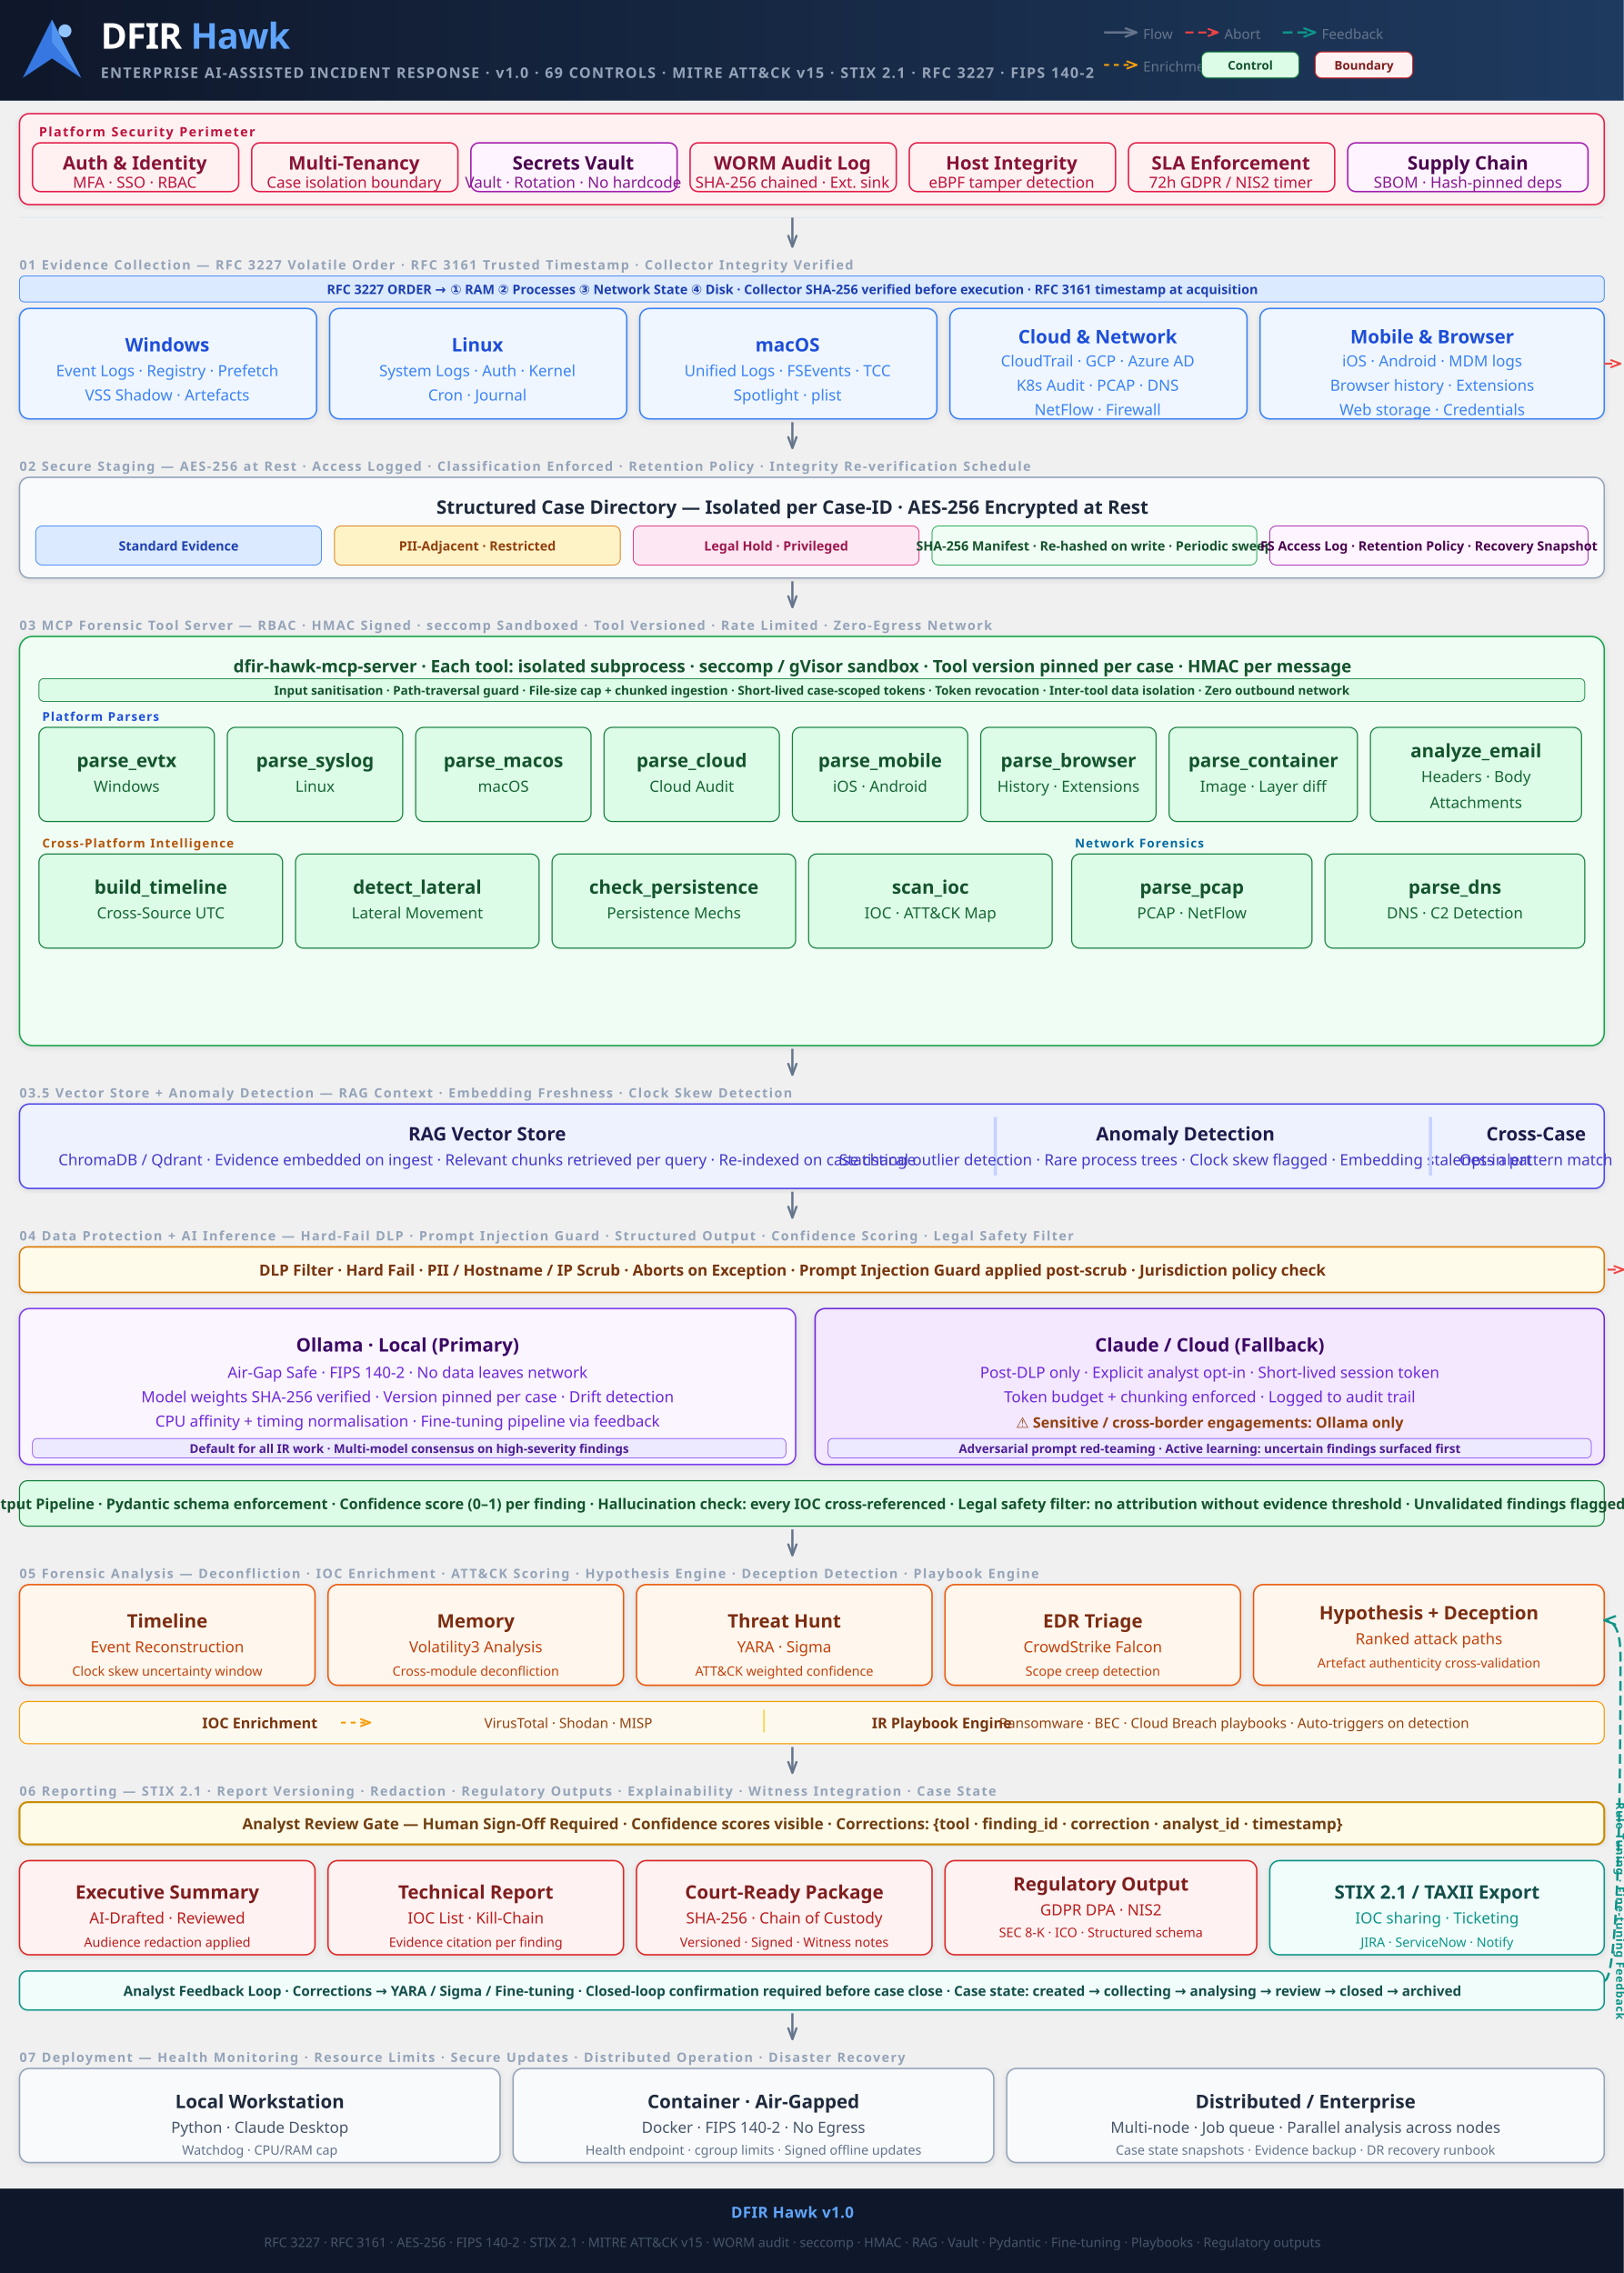
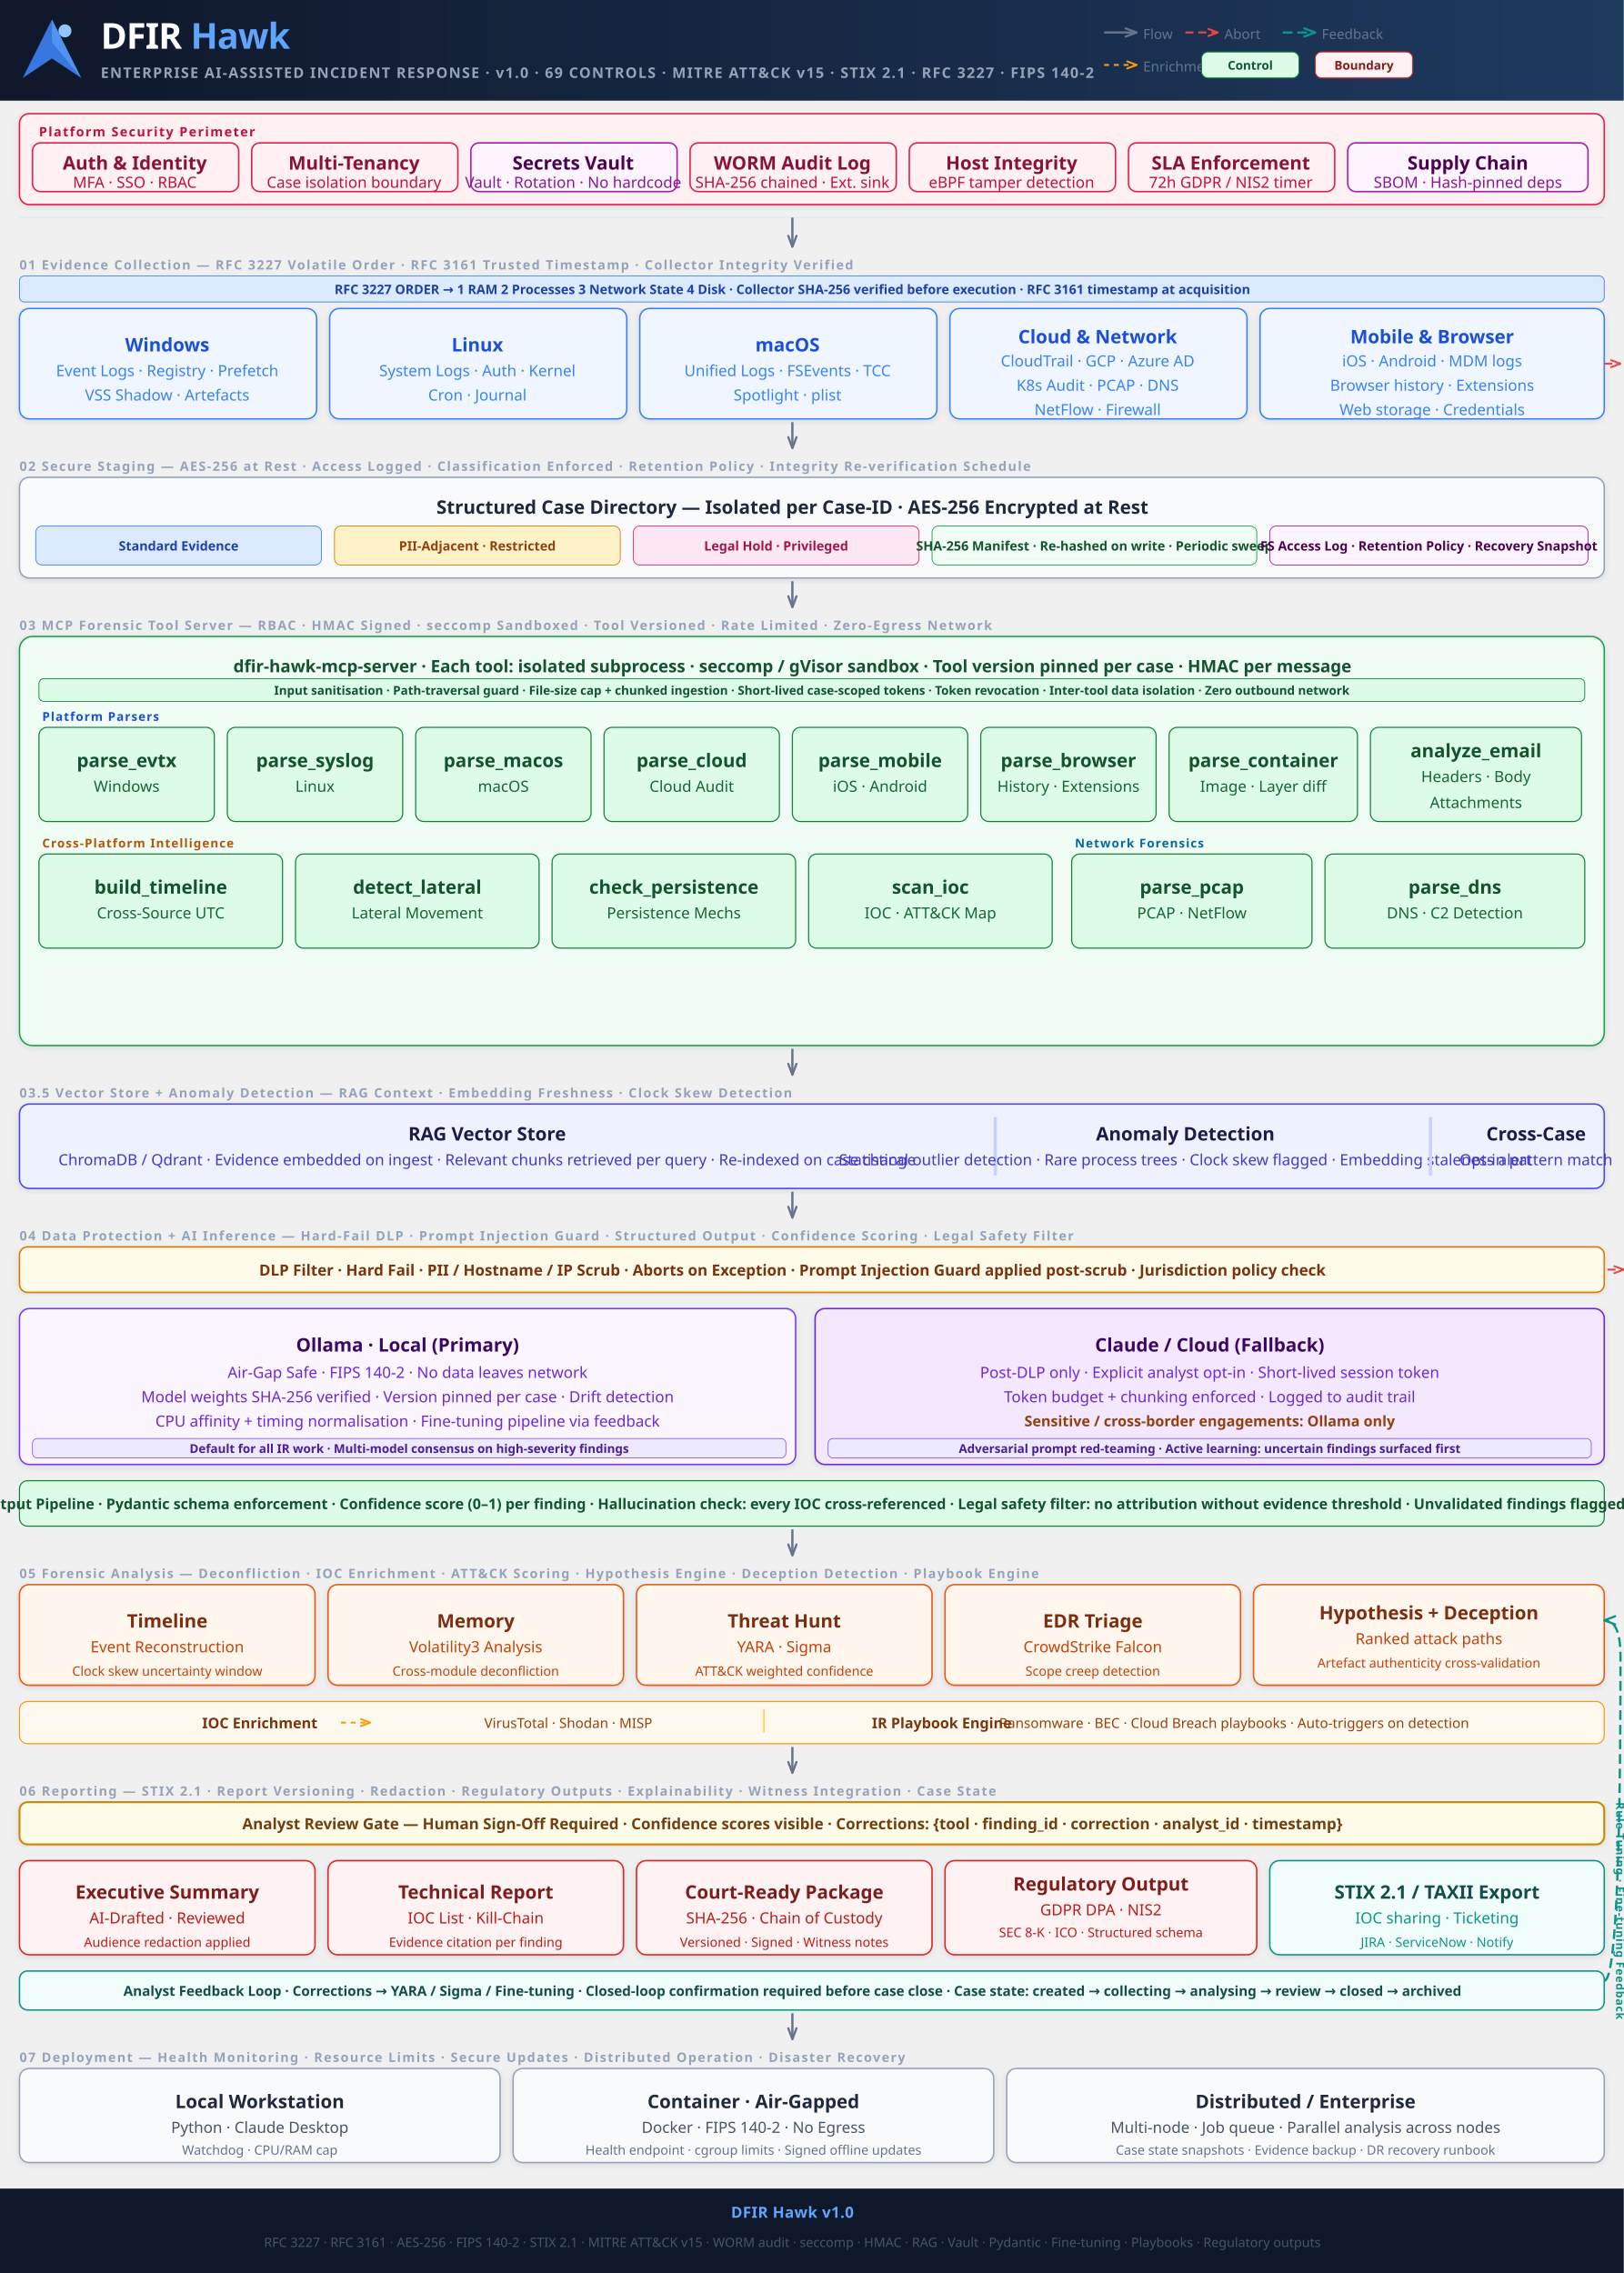
<svg xmlns="http://www.w3.org/2000/svg" width="100%" viewBox="0 0 1000 1400" role="img">
  <defs>
    <marker id="a" viewBox="0 0 10 10" refX="9" refY="5" markerWidth="6" markerHeight="6" orient="auto-start-reverse">
      <path d="M1 2L9 5L1 8" fill="none" stroke="#64748b" stroke-width="1.6" stroke-linecap="round" stroke-linejoin="round" />
    </marker>
    <marker id="ae" viewBox="0 0 10 10" refX="9" refY="5" markerWidth="6" markerHeight="6" orient="auto-start-reverse">
      <path d="M1 2L9 5L1 8" fill="none" stroke="#ef4444" stroke-width="1.6" stroke-linecap="round" stroke-linejoin="round" />
    </marker>
    <marker id="at" viewBox="0 0 10 10" refX="9" refY="5" markerWidth="6" markerHeight="6" orient="auto-start-reverse">
      <path d="M1 2L9 5L1 8" fill="none" stroke="#0d9488" stroke-width="1.6" stroke-linecap="round" stroke-linejoin="round" />
    </marker>
    <marker id="ao" viewBox="0 0 10 10" refX="9" refY="5" markerWidth="6" markerHeight="6" orient="auto-start-reverse">
      <path d="M1 2L9 5L1 8" fill="none" stroke="#f59e0b" stroke-width="1.6" stroke-linecap="round" stroke-linejoin="round" />
    </marker>
    <linearGradient id="hdr" x1="0" y1="0" x2="1" y2="0">
      <stop offset="0%" stop-color="#0f172a" />
      <stop offset="100%" stop-color="#1e3a5f" />
    </linearGradient>
    <filter id="shadow" x="-2%" y="-2%" width="104%" height="108%">
      <feDropShadow dx="0" dy="1" stdDeviation="2" flood-color="#00000018" />
    </filter>
    <style>
    svg { font-family: "Segoe UI", system-ui, sans-serif; }

    /* typography */
    .t-title  { font-size:22px; font-weight:800; fill:#ffffff; letter-spacing:-0.02em; }
    .t-sub    { font-size:9px;  font-weight:600; fill:#94a3b8; letter-spacing:0.08em; }
    .t-layer  { font-size:8px;  font-weight:700; fill:#94a3b8; letter-spacing:0.1em; text-transform:uppercase; }
    .t-boxh   { font-size:11.5px; font-weight:700; }
    .t-boxs   { font-size:9.5px; }
    .t-grp    { font-size:7.5px; font-weight:700; letter-spacing:0.08em; text-transform:uppercase; }
    .t-badge  { font-size:8px; font-weight:700; }
    .t-legd   { font-size:8.5px; fill:#64748b; }

    /* lines */
    .l-div  { stroke:#e2e8f0; stroke-width:0.7; }
    .l-flow { stroke:#64748b; stroke-width:1.4; fill:none; }
    .l-err  { stroke:#ef4444; stroke-width:1.2; fill:none; stroke-dasharray:5 3; }
    .l-feed { stroke:#0d9488; stroke-width:1.4; fill:none; stroke-dasharray:6 3; }
    .l-enrch{ stroke:#f59e0b; stroke-width:1.2; fill:none; stroke-dasharray:3 3; }

    /* layer bands */
    .band   { fill:#f8fafc; stroke:#e2e8f0; stroke-width:0.8; }

    /* box palettes */
    .b-blue  { fill:#eff6ff; stroke:#3b82f6; stroke-width:0.9; }   .h-blue  { fill:#1d4ed8; } .s-blue  { fill:#3b82f6; }
    .b-slate { fill:#f8fafc; stroke:#94a3b8; stroke-width:0.9; }   .h-slate { fill:#1e293b; } .s-slate { fill:#475569; }
    .b-green { fill:#f0fdf4; stroke:#16a34a; stroke-width:0.9; }   .h-green { fill:#14532d; } .s-green { fill:#166534; }
    .b-tool  { fill:#dcfce7; stroke:#15803d; stroke-width:0.7; }
    .b-indigo{ fill:#eef2ff; stroke:#4f46e5; stroke-width:0.9; }   .h-indigo{ fill:#1e1b4b; } .s-indigo{ fill:#4338ca; }
    .b-amber { fill:#fffbeb; stroke:#d97706; stroke-width:0.9; }   .h-amber { fill:#78350f; } .s-amber { fill:#92400e; }
    .b-violet{ fill:#faf5ff; stroke:#7c3aed; stroke-width:0.9; }   .h-violet{ fill:#3b0764; } .s-violet{ fill:#6d28d9; }
    .b-violet2{fill:#f3e8ff; stroke:#6d28d9; stroke-width:0.9; }
    .b-orange{ fill:#fff7ed; stroke:#ea580c; stroke-width:0.9; }   .h-orange{ fill:#7c2d12; } .s-orange{ fill:#c2410c; }
    .b-red   { fill:#fef2f2; stroke:#dc2626; stroke-width:0.9; }   .h-red   { fill:#7f1d1d; } .s-red   { fill:#b91c1c; }
    .b-teal  { fill:#f0fdfa; stroke:#0d9488; stroke-width:0.9; }   .h-teal  { fill:#134e4a; } .s-teal  { fill:#0d9488; }
    .b-rose  { fill:#fff1f2; stroke:#e11d48; stroke-width:0.9; }   .h-rose  { fill:#881337; } .s-rose  { fill:#be123c; }
    .b-purple{ fill:#fdf4ff; stroke:#a21caf; stroke-width:0.9; }   .h-purple{ fill:#4a044e; } .s-purple{ fill:#86198f; }
    .b-gate  { fill:#fefce8; stroke:#ca8a04; stroke-width:1.2; }   .h-gate  { fill:#713f12; font-weight:700; }
    .b-dark  { fill:#0f172a; stroke:#334155; stroke-width:0.9; }
  </style>
  </defs>
  <rect x="0" y="0" width="1000" height="62" fill="url(#hdr)" />
  <polygon points="32,12 50,48 32,36 14,48" fill="#3b82f6" opacity="0.9" />
  <polygon points="32,12 50,48 32,26" fill="#60a5fa" opacity="0.6" />
  <circle cx="40" cy="19" r="4" fill="#93c5fd" />
  <text x="62" y="30" class="t-title">DFIR <tspan fill="#60a5fa">Hawk</tspan>
  </text>
  <text x="62" y="48" class="t-sub">ENTERPRISE AI-ASSISTED INCIDENT RESPONSE  ·  v1.0  ·  69 CONTROLS  ·  MITRE ATT&amp;CK v15  ·  STIX 2.1  ·  RFC 3227  ·  FIPS 140-2</text>
  <line x1="680" y1="20" x2="700" y2="20" stroke="#64748b" stroke-width="1.4" marker-end="url(#a)" />
  <text x="704" y="24" class="t-legd" fill="#94a3b8">Flow</text>
  <line x1="730" y1="20" x2="750" y2="20" stroke="#ef4444" stroke-width="1.2" stroke-dasharray="5 3" marker-end="url(#ae)" />
  <text x="754" y="24" class="t-legd" fill="#94a3b8">Abort</text>
  <line x1="790" y1="20" x2="810" y2="20" stroke="#0d9488" stroke-width="1.4" stroke-dasharray="6 3" marker-end="url(#at)" />
  <text x="814" y="24" class="t-legd" fill="#94a3b8">Feedback</text>
  <line x1="680" y1="40" x2="700" y2="40" stroke="#f59e0b" stroke-width="1.2" stroke-dasharray="3 3" marker-end="url(#ao)" />
  <text x="704" y="44" class="t-legd" fill="#94a3b8">Enrichment</text>
  <rect x="740" y="32" width="60" height="16" rx="4" fill="#dcfce7" stroke="#15803d" stroke-width="0.6" />
  <text x="770" y="40" text-anchor="middle" dominant-baseline="central" style="font-size:7.5px;font-weight:700;fill:#14532d;">Control</text>
  <rect x="810" y="32" width="60" height="16" rx="4" fill="#fef2f2" stroke="#dc2626" stroke-width="0.6" />
  <text x="840" y="40" text-anchor="middle" dominant-baseline="central" style="font-size:7.5px;font-weight:700;fill:#7f1d1d;">Boundary</text>
  <rect x="12" y="70" width="976" height="56" rx="6" class="b-rose" filter="url(#shadow)" />
  <text x="24" y="84" class="t-layer" style="fill:#be123c;">Platform Security Perimeter</text>
  <rect x="20" y="88" width="127" height="30" rx="5" class="b-rose" />
  <text x="83" y="100" text-anchor="middle" dominant-baseline="central" class="t-boxh h-rose">Auth &amp; Identity</text>
  <text x="83" y="112" text-anchor="middle" dominant-baseline="central" class="t-boxs s-rose">MFA · SSO · RBAC</text>
  <rect x="155" y="88" width="127" height="30" rx="5" class="b-rose" />
  <text x="218" y="100" text-anchor="middle" dominant-baseline="central" class="t-boxh h-rose">Multi-Tenancy</text>
  <text x="218" y="112" text-anchor="middle" dominant-baseline="central" class="t-boxs s-rose">Case isolation boundary</text>
  <rect x="290" y="88" width="127" height="30" rx="5" class="b-purple" />
  <text x="353" y="100" text-anchor="middle" dominant-baseline="central" class="t-boxh h-purple">Secrets Vault</text>
  <text x="353" y="112" text-anchor="middle" dominant-baseline="central" class="t-boxs s-purple">Vault · Rotation · No hardcode</text>
  <rect x="425" y="88" width="127" height="30" rx="5" class="b-rose" />
  <text x="488" y="100" text-anchor="middle" dominant-baseline="central" class="t-boxh h-rose">WORM Audit Log</text>
  <text x="488" y="112" text-anchor="middle" dominant-baseline="central" class="t-boxs s-rose">SHA-256 chained · Ext. sink</text>
  <rect x="560" y="88" width="127" height="30" rx="5" class="b-rose" />
  <text x="623" y="100" text-anchor="middle" dominant-baseline="central" class="t-boxh h-rose">Host Integrity</text>
  <text x="623" y="112" text-anchor="middle" dominant-baseline="central" class="t-boxs s-rose">eBPF tamper detection</text>
  <rect x="695" y="88" width="127" height="30" rx="5" class="b-rose" />
  <text x="758" y="100" text-anchor="middle" dominant-baseline="central" class="t-boxh h-rose">SLA Enforcement</text>
  <text x="758" y="112" text-anchor="middle" dominant-baseline="central" class="t-boxs s-rose">72h GDPR / NIS2 timer</text>
  <rect x="830" y="88" width="148" height="30" rx="5" class="b-purple" />
  <text x="904" y="100" text-anchor="middle" dominant-baseline="central" class="t-boxh h-purple">Supply Chain</text>
  <text x="904" y="112" text-anchor="middle" dominant-baseline="central" class="t-boxs s-purple">SBOM · Hash-pinned deps</text>
  <line x1="12" y1="134" x2="988" y2="134" class="l-div" />
  <line x1="488" y1="134" x2="488" y2="152" class="l-flow" marker-end="url(#a)" />
  <text x="12" y="166" class="t-layer">01  Evidence Collection  —  RFC 3227 Volatile Order  ·  RFC 3161 Trusted Timestamp  ·  Collector Integrity Verified</text>
  <rect x="12" y="170" width="976" height="16" rx="3" fill="#dbeafe" stroke="#3b82f6" stroke-width="0.5" />
-   <text x="488" y="178" text-anchor="middle" dominant-baseline="central" style="font-size:8px;font-weight:700;fill:#1e40af;">RFC 3227 ORDER →  ① RAM  ②  Processes  ③  Network State  ④  Disk  ·  Collector SHA-256 verified before execution  ·  RFC 3161 timestamp at acquisition</text>
+   <text x="488" y="178" text-anchor="middle" dominant-baseline="central" style="font-size:8px;font-weight:700;fill:#1e40af;">RFC 3227 ORDER →  1 RAM  2  Processes  3  Network State  4  Disk  ·  Collector SHA-256 verified before execution  ·  RFC 3161 timestamp at acquisition</text>
  <rect x="12" y="190" width="183" height="68" rx="6" class="b-blue" filter="url(#shadow)" />
  <text x="103" y="212" text-anchor="middle" dominant-baseline="central" class="t-boxh h-blue">Windows</text>
  <text x="103" y="228" text-anchor="middle" dominant-baseline="central" class="t-boxs s-blue">Event Logs · Registry · Prefetch</text>
  <text x="103" y="243" text-anchor="middle" dominant-baseline="central" class="t-boxs s-blue">VSS Shadow · Artefacts</text>
  <rect x="203" y="190" width="183" height="68" rx="6" class="b-blue" filter="url(#shadow)" />
  <text x="294" y="212" text-anchor="middle" dominant-baseline="central" class="t-boxh h-blue">Linux</text>
  <text x="294" y="228" text-anchor="middle" dominant-baseline="central" class="t-boxs s-blue">System Logs · Auth · Kernel</text>
  <text x="294" y="243" text-anchor="middle" dominant-baseline="central" class="t-boxs s-blue">Cron · Journal</text>
  <rect x="394" y="190" width="183" height="68" rx="6" class="b-blue" filter="url(#shadow)" />
  <text x="485" y="212" text-anchor="middle" dominant-baseline="central" class="t-boxh h-blue">macOS</text>
  <text x="485" y="228" text-anchor="middle" dominant-baseline="central" class="t-boxs s-blue">Unified Logs · FSEvents · TCC</text>
  <text x="485" y="243" text-anchor="middle" dominant-baseline="central" class="t-boxs s-blue">Spotlight · plist</text>
  <rect x="585" y="190" width="183" height="68" rx="6" class="b-blue" filter="url(#shadow)" />
  <text x="676" y="207" text-anchor="middle" dominant-baseline="central" class="t-boxh h-blue">Cloud &amp; Network</text>
  <text x="676" y="222" text-anchor="middle" dominant-baseline="central" class="t-boxs s-blue">CloudTrail · GCP · Azure AD</text>
  <text x="676" y="237" text-anchor="middle" dominant-baseline="central" class="t-boxs s-blue">K8s Audit · PCAP · DNS</text>
  <text x="676" y="252" text-anchor="middle" dominant-baseline="central" class="t-boxs s-blue">NetFlow · Firewall</text>
  <rect x="776" y="190" width="212" height="68" rx="6" class="b-blue" filter="url(#shadow)" />
  <text x="882" y="207" text-anchor="middle" dominant-baseline="central" class="t-boxh h-blue">Mobile &amp; Browser</text>
  <text x="882" y="222" text-anchor="middle" dominant-baseline="central" class="t-boxs s-blue">iOS · Android · MDM logs</text>
  <text x="882" y="237" text-anchor="middle" dominant-baseline="central" class="t-boxs s-blue">Browser history · Extensions</text>
  <text x="882" y="252" text-anchor="middle" dominant-baseline="central" class="t-boxs s-blue">Web storage · Credentials</text>
  <line x1="988" y1="224" x2="998" y2="224" class="l-err" marker-end="url(#ae)" />
  <line x1="488" y1="260" x2="488" y2="276" class="l-flow" marker-end="url(#a)" />
  <text x="12" y="290" class="t-layer">02  Secure Staging  —  AES-256 at Rest  ·  Access Logged  ·  Classification Enforced  ·  Retention Policy  ·  Integrity Re-verification Schedule</text>
  <rect x="12" y="294" width="976" height="62" rx="6" class="b-slate" filter="url(#shadow)" />
  <text x="488" y="312" text-anchor="middle" dominant-baseline="central" class="t-boxh h-slate">Structured Case Directory  —  Isolated per Case-ID  ·  AES-256 Encrypted at Rest</text>
  <rect x="22" y="324" width="176" height="24" rx="4" fill="#dbeafe" stroke="#3b82f6" stroke-width="0.5" />
  <text x="110" y="336" text-anchor="middle" dominant-baseline="central" style="font-size:8px;font-weight:600;fill:#1e40af;">Standard Evidence</text>
  <rect x="206" y="324" width="176" height="24" rx="4" fill="#fef3c7" stroke="#d97706" stroke-width="0.5" />
  <text x="294" y="336" text-anchor="middle" dominant-baseline="central" style="font-size:8px;font-weight:600;fill:#92400e;">PII-Adjacent · Restricted</text>
  <rect x="390" y="324" width="176" height="24" rx="4" fill="#fce7f3" stroke="#db2777" stroke-width="0.5" />
  <text x="478" y="336" text-anchor="middle" dominant-baseline="central" style="font-size:8px;font-weight:600;fill:#9d174d;">Legal Hold · Privileged</text>
  <rect x="574" y="324" width="200" height="24" rx="4" fill="#f0fdf4" stroke="#16a34a" stroke-width="0.5" />
  <text x="674" y="336" text-anchor="middle" dominant-baseline="central" style="font-size:8px;font-weight:600;fill:#14532d;">SHA-256 Manifest · Re-hashed on write · Periodic sweep</text>
  <rect x="782" y="324" width="196" height="24" rx="4" fill="#fdf4ff" stroke="#a21caf" stroke-width="0.5" />
  <text x="880" y="336" text-anchor="middle" dominant-baseline="central" style="font-size:8px;font-weight:600;fill:#4a044e;">FS Access Log · Retention Policy · Recovery Snapshot</text>
  <line x1="488" y1="358" x2="488" y2="374" class="l-flow" marker-end="url(#a)" />
  <text x="12" y="388" class="t-layer">03  MCP Forensic Tool Server  —  RBAC · HMAC Signed · seccomp Sandboxed · Tool Versioned · Rate Limited · Zero-Egress Network</text>
  <rect x="12" y="392" width="976" height="252" rx="8" class="b-green" filter="url(#shadow)" />
  <text x="488" y="410" text-anchor="middle" dominant-baseline="central" style="font-size:10.5px;font-weight:800;fill:#14532d;">dfir-hawk-mcp-server  ·  Each tool: isolated subprocess  ·  seccomp / gVisor sandbox  ·  Tool version pinned per case  ·  HMAC per message</text>
  <rect x="24" y="418" width="952" height="14" rx="3" fill="#dcfce7" stroke="#15803d" stroke-width="0.5" />
  <text x="500" y="425" text-anchor="middle" dominant-baseline="central" style="font-size:7.5px;font-weight:700;fill:#14532d;">Input sanitisation · Path-traversal guard · File-size cap + chunked ingestion · Short-lived case-scoped tokens · Token revocation · Inter-tool data isolation · Zero outbound network</text>
  <text x="26" y="444" class="t-grp h-blue">Platform Parsers</text>
  <rect x="24" y="448" width="108" height="58" rx="5" class="b-tool" />
  <text x="78" y="468" text-anchor="middle" dominant-baseline="central" class="t-boxh h-green">parse_evtx</text>
  <text x="78" y="484" text-anchor="middle" dominant-baseline="central" class="t-boxs s-green">Windows</text>
  <rect x="140" y="448" width="108" height="58" rx="5" class="b-tool" />
  <text x="194" y="468" text-anchor="middle" dominant-baseline="central" class="t-boxh h-green">parse_syslog</text>
  <text x="194" y="484" text-anchor="middle" dominant-baseline="central" class="t-boxs s-green">Linux</text>
  <rect x="256" y="448" width="108" height="58" rx="5" class="b-tool" />
  <text x="310" y="468" text-anchor="middle" dominant-baseline="central" class="t-boxh h-green">parse_macos</text>
  <text x="310" y="484" text-anchor="middle" dominant-baseline="central" class="t-boxs s-green">macOS</text>
  <rect x="372" y="448" width="108" height="58" rx="5" class="b-tool" />
  <text x="426" y="468" text-anchor="middle" dominant-baseline="central" class="t-boxh h-green">parse_cloud</text>
  <text x="426" y="484" text-anchor="middle" dominant-baseline="central" class="t-boxs s-green">Cloud Audit</text>
  <rect x="488" y="448" width="108" height="58" rx="5" class="b-tool" />
  <text x="542" y="468" text-anchor="middle" dominant-baseline="central" class="t-boxh h-green">parse_mobile</text>
  <text x="542" y="484" text-anchor="middle" dominant-baseline="central" class="t-boxs s-green">iOS · Android</text>
  <rect x="604" y="448" width="108" height="58" rx="5" class="b-tool" />
  <text x="658" y="468" text-anchor="middle" dominant-baseline="central" class="t-boxh h-green">parse_browser</text>
  <text x="658" y="484" text-anchor="middle" dominant-baseline="central" class="t-boxs s-green">History · Extensions</text>
  <rect x="720" y="448" width="116" height="58" rx="5" class="b-tool" />
  <text x="778" y="468" text-anchor="middle" dominant-baseline="central" class="t-boxh h-green">parse_container</text>
  <text x="778" y="484" text-anchor="middle" dominant-baseline="central" class="t-boxs s-green">Image · Layer diff</text>
  <rect x="844" y="448" width="130" height="58" rx="5" class="b-tool" />
  <text x="909" y="462" text-anchor="middle" dominant-baseline="central" class="t-boxh h-green">analyze_email</text>
  <text x="909" y="478" text-anchor="middle" dominant-baseline="central" class="t-boxs s-green">Headers · Body</text>
  <text x="909" y="494" text-anchor="middle" dominant-baseline="central" class="t-boxs s-green">Attachments</text>
  <text x="26" y="522" class="t-grp" style="fill:#b45309;">Cross-Platform Intelligence</text>
  <rect x="24" y="526" width="150" height="58" rx="5" class="b-tool" />
  <text x="99" y="546" text-anchor="middle" dominant-baseline="central" class="t-boxh h-green">build_timeline</text>
  <text x="99" y="562" text-anchor="middle" dominant-baseline="central" class="t-boxs s-green">Cross-Source UTC</text>
  <rect x="182" y="526" width="150" height="58" rx="5" class="b-tool" />
  <text x="257" y="546" text-anchor="middle" dominant-baseline="central" class="t-boxh h-green">detect_lateral</text>
  <text x="257" y="562" text-anchor="middle" dominant-baseline="central" class="t-boxs s-green">Lateral Movement</text>
  <rect x="340" y="526" width="150" height="58" rx="5" class="b-tool" />
  <text x="415" y="546" text-anchor="middle" dominant-baseline="central" class="t-boxh h-green">check_persistence</text>
  <text x="415" y="562" text-anchor="middle" dominant-baseline="central" class="t-boxs s-green">Persistence Mechs</text>
  <rect x="498" y="526" width="150" height="58" rx="5" class="b-tool" />
  <text x="573" y="546" text-anchor="middle" dominant-baseline="central" class="t-boxh h-green">scan_ioc</text>
  <text x="573" y="562" text-anchor="middle" dominant-baseline="central" class="t-boxs s-green">IOC · ATT&amp;CK Map</text>
  <text x="662" y="522" class="t-grp" style="fill:#0369a1;">Network Forensics</text>
  <rect x="660" y="526" width="148" height="58" rx="5" class="b-tool" />
  <text x="734" y="546" text-anchor="middle" dominant-baseline="central" class="t-boxh h-green">parse_pcap</text>
  <text x="734" y="562" text-anchor="middle" dominant-baseline="central" class="t-boxs s-green">PCAP · NetFlow</text>
  <rect x="816" y="526" width="160" height="58" rx="5" class="b-tool" />
  <text x="896" y="546" text-anchor="middle" dominant-baseline="central" class="t-boxh h-green">parse_dns</text>
  <text x="896" y="562" text-anchor="middle" dominant-baseline="central" class="t-boxs s-green">DNS · C2 Detection</text>
  <line x1="488" y1="646" x2="488" y2="662" class="l-flow" marker-end="url(#a)" />
  <text x="12" y="676" class="t-layer">03.5  Vector Store + Anomaly Detection  —  RAG Context  ·  Embedding Freshness  ·  Clock Skew Detection</text>
  <rect x="12" y="680" width="976" height="52" rx="6" class="b-indigo" filter="url(#shadow)" />
  <text x="300" y="698" text-anchor="middle" dominant-baseline="central" class="t-boxh h-indigo">RAG Vector Store</text>
  <text x="300" y="714" text-anchor="middle" dominant-baseline="central" class="t-boxs s-indigo">ChromaDB / Qdrant  ·  Evidence embedded on ingest  ·  Relevant chunks retrieved per query  ·  Re-indexed on case change</text>
  <rect x="612" y="688" width="2" height="36" fill="#c7d2fe" />
  <text x="730" y="698" text-anchor="middle" dominant-baseline="central" class="t-boxh h-indigo">Anomaly Detection</text>
  <text x="730" y="714" text-anchor="middle" dominant-baseline="central" class="t-boxs s-indigo">Statistical outlier detection  ·  Rare process trees  ·  Clock skew flagged  ·  Embedding staleness alert</text>
  <rect x="880" y="688" width="2" height="36" fill="#c7d2fe" />
  <text x="946" y="698" text-anchor="middle" dominant-baseline="central" class="t-boxh h-indigo">Cross-Case</text>
  <text x="946" y="714" text-anchor="middle" dominant-baseline="central" class="t-boxs s-indigo">Opt-in pattern match</text>
  <line x1="488" y1="734" x2="488" y2="750" class="l-flow" marker-end="url(#a)" />
  <text x="12" y="764" class="t-layer">04  Data Protection + AI Inference  —  Hard-Fail DLP  ·  Prompt Injection Guard  ·  Structured Output  ·  Confidence Scoring  ·  Legal Safety Filter</text>
  <rect x="12" y="768" width="976" height="28" rx="5" class="b-amber" filter="url(#shadow)" />
  <text x="488" y="782" text-anchor="middle" dominant-baseline="central" style="font-size:9.5px;font-weight:700;fill:#78350f;">DLP Filter  ·  Hard Fail  ·  PII / Hostname / IP Scrub  ·  Aborts on Exception  ·  Prompt Injection Guard applied post-scrub  ·  Jurisdiction policy check</text>
  <line x1="990" y1="782" x2="1000" y2="782" class="l-err" marker-end="url(#ae)" />
  <rect x="12" y="806" width="478" height="96" rx="6" class="b-violet" filter="url(#shadow)" />
  <text x="251" y="828" text-anchor="middle" dominant-baseline="central" class="t-boxh h-violet">Ollama  ·  Local  (Primary)</text>
  <text x="251" y="845" text-anchor="middle" dominant-baseline="central" class="t-boxs s-violet">Air-Gap Safe  ·  FIPS 140-2  ·  No data leaves network</text>
  <text x="251" y="860" text-anchor="middle" dominant-baseline="central" class="t-boxs s-violet">Model weights SHA-256 verified  ·  Version pinned per case  ·  Drift detection</text>
  <text x="251" y="875" text-anchor="middle" dominant-baseline="central" class="t-boxs s-violet">CPU affinity + timing normalisation  ·  Fine-tuning pipeline via feedback</text>
  <rect x="20" y="886" width="464" height="12" rx="3" fill="#ede9fe" stroke="#7c3aed" stroke-width="0.4" />
  <text x="252" y="892" text-anchor="middle" dominant-baseline="central" style="font-size:7.5px;font-weight:700;fill:#4c1d95;">Default for all IR work  ·  Multi-model consensus on high-severity findings</text>
  <rect x="502" y="806" width="486" height="96" rx="6" class="b-violet2" filter="url(#shadow)" />
  <text x="745" y="828" text-anchor="middle" dominant-baseline="central" class="t-boxh h-violet">Claude / Cloud  (Fallback)</text>
  <text x="745" y="845" text-anchor="middle" dominant-baseline="central" class="t-boxs s-violet">Post-DLP only  ·  Explicit analyst opt-in  ·  Short-lived session token</text>
  <text x="745" y="860" text-anchor="middle" dominant-baseline="central" class="t-boxs s-violet">Token budget + chunking enforced  ·  Logged to audit trail</text>
-   <text x="745" y="875" text-anchor="middle" dominant-baseline="central" style="font-size:9px;font-weight:600;fill:#92400e;">⚠  Sensitive / cross-border engagements: Ollama only</text>
+   <text x="745" y="875" text-anchor="middle" dominant-baseline="central" style="font-size:9px;font-weight:600;fill:#92400e;">Sensitive / cross-border engagements: Ollama only</text>
  <rect x="510" y="886" width="470" height="12" rx="3" fill="#ede9fe" stroke="#7c3aed" stroke-width="0.4" />
  <text x="745" y="892" text-anchor="middle" dominant-baseline="central" style="font-size:7.5px;font-weight:700;fill:#4c1d95;">Adversarial prompt red-teaming  ·  Active learning: uncertain findings surfaced first</text>
  <rect x="12" y="912" width="976" height="28" rx="5" fill="#dcfce7" stroke="#15803d" stroke-width="0.7" />
  <text x="488" y="926" text-anchor="middle" dominant-baseline="central" style="font-size:9px;font-weight:700;fill:#14532d;">AI Output Pipeline  ·  Pydantic schema enforcement  ·  Confidence score (0–1) per finding  ·  Hallucination check: every IOC cross-referenced  ·  Legal safety filter: no attribution without evidence threshold  ·  Unvalidated findings flagged</text>
  <line x1="488" y1="942" x2="488" y2="958" class="l-flow" marker-end="url(#a)" />
  <text x="12" y="972" class="t-layer">05  Forensic Analysis  —  Deconfliction  ·  IOC Enrichment  ·  ATT&amp;CK Scoring  ·  Hypothesis Engine  ·  Deception Detection  ·  Playbook Engine</text>
  <rect x="12" y="976" width="182" height="62" rx="6" class="b-orange" filter="url(#shadow)" />
  <text x="103" y="998" text-anchor="middle" dominant-baseline="central" class="t-boxh h-orange">Timeline</text>
  <text x="103" y="1014" text-anchor="middle" dominant-baseline="central" class="t-boxs s-orange">Event Reconstruction</text>
  <text x="103" y="1029" text-anchor="middle" dominant-baseline="central" style="font-size:8px;fill:#c2410c;">Clock skew uncertainty window</text>
  <rect x="202" y="976" width="182" height="62" rx="6" class="b-orange" filter="url(#shadow)" />
  <text x="293" y="998" text-anchor="middle" dominant-baseline="central" class="t-boxh h-orange">Memory</text>
  <text x="293" y="1014" text-anchor="middle" dominant-baseline="central" class="t-boxs s-orange">Volatility3 Analysis</text>
  <text x="293" y="1029" text-anchor="middle" dominant-baseline="central" style="font-size:8px;fill:#c2410c;">Cross-module deconfliction</text>
  <rect x="392" y="976" width="182" height="62" rx="6" class="b-orange" filter="url(#shadow)" />
  <text x="483" y="998" text-anchor="middle" dominant-baseline="central" class="t-boxh h-orange">Threat Hunt</text>
  <text x="483" y="1014" text-anchor="middle" dominant-baseline="central" class="t-boxs s-orange">YARA · Sigma</text>
  <text x="483" y="1029" text-anchor="middle" dominant-baseline="central" style="font-size:8px;fill:#c2410c;">ATT&amp;CK weighted confidence</text>
  <rect x="582" y="976" width="182" height="62" rx="6" class="b-orange" filter="url(#shadow)" />
  <text x="673" y="998" text-anchor="middle" dominant-baseline="central" class="t-boxh h-orange">EDR Triage</text>
  <text x="673" y="1014" text-anchor="middle" dominant-baseline="central" class="t-boxs s-orange">CrowdStrike Falcon</text>
  <text x="673" y="1029" text-anchor="middle" dominant-baseline="central" style="font-size:8px;fill:#c2410c;">Scope creep detection</text>
  <rect x="772" y="976" width="216" height="62" rx="6" class="b-orange" filter="url(#shadow)" />
  <text x="880" y="993" text-anchor="middle" dominant-baseline="central" class="t-boxh h-orange">Hypothesis + Deception</text>
  <text x="880" y="1009" text-anchor="middle" dominant-baseline="central" class="t-boxs s-orange">Ranked attack paths</text>
  <text x="880" y="1024" text-anchor="middle" dominant-baseline="central" style="font-size:8px;fill:#c2410c;">Artefact authenticity cross-validation</text>
  <rect x="12" y="1048" width="976" height="26" rx="5" fill="#fef9ee" stroke="#f59e0b" stroke-width="0.7" />
  <text x="160" y="1061" text-anchor="middle" dominant-baseline="central" style="font-size:9px;font-weight:700;fill:#78350f;">IOC Enrichment</text>
  <line x1="210" y1="1061" x2="228" y2="1061" stroke="#f59e0b" stroke-width="1.2" stroke-dasharray="3 3" marker-end="url(#ao)" />
  <text x="350" y="1061" text-anchor="middle" dominant-baseline="central" style="font-size:8.5px;fill:#92400e;">VirusTotal  ·  Shodan  ·  MISP</text>
  <rect x="470" y="1053" width="1" height="14" fill="#fcd34d" />
  <text x="580" y="1061" text-anchor="middle" dominant-baseline="central" style="font-size:9px;font-weight:700;fill:#78350f;">IR Playbook Engine</text>
  <text x="760" y="1061" text-anchor="middle" dominant-baseline="central" style="font-size:8.5px;fill:#92400e;">Ransomware · BEC · Cloud Breach playbooks  ·  Auto-triggers on detection</text>
  <path d="M988 1220 Q998 1220 998 1020 Q998 998 988 998" class="l-feed" marker-end="url(#at)" />
  <text x="998" y="1110" style="font-size:7px;fill:#0d9488;font-weight:700;writing-mode:tb;letter-spacing:0.05em;">Rule Tuning · Fine-tuning Feedback</text>
  <line x1="488" y1="1076" x2="488" y2="1092" class="l-flow" marker-end="url(#a)" />
  <text x="12" y="1106" class="t-layer">06  Reporting  —  STIX 2.1  ·  Report Versioning  ·  Redaction  ·  Regulatory Outputs  ·  Explainability  ·  Witness Integration  ·  Case State</text>
  <rect x="12" y="1110" width="976" height="26" rx="5" class="b-gate" filter="url(#shadow)" />
  <text x="488" y="1123" text-anchor="middle" dominant-baseline="central" class="h-gate" style="font-size:9.5px;">Analyst Review Gate  —  Human Sign-Off Required  ·  Confidence scores visible  ·  Corrections: {tool · finding_id · correction · analyst_id · timestamp}</text>
  <rect x="12" y="1146" width="182" height="58" rx="6" class="b-red" filter="url(#shadow)" />
  <text x="103" y="1165" text-anchor="middle" dominant-baseline="central" class="t-boxh h-red">Executive Summary</text>
  <text x="103" y="1181" text-anchor="middle" dominant-baseline="central" class="t-boxs s-red">AI-Drafted · Reviewed</text>
  <text x="103" y="1196" text-anchor="middle" dominant-baseline="central" style="font-size:8px;fill:#b91c1c;">Audience redaction applied</text>
  <rect x="202" y="1146" width="182" height="58" rx="6" class="b-red" filter="url(#shadow)" />
  <text x="293" y="1165" text-anchor="middle" dominant-baseline="central" class="t-boxh h-red">Technical Report</text>
  <text x="293" y="1181" text-anchor="middle" dominant-baseline="central" class="t-boxs s-red">IOC List · Kill-Chain</text>
  <text x="293" y="1196" text-anchor="middle" dominant-baseline="central" style="font-size:8px;fill:#b91c1c;">Evidence citation per finding</text>
  <rect x="392" y="1146" width="182" height="58" rx="6" class="b-red" filter="url(#shadow)" />
  <text x="483" y="1165" text-anchor="middle" dominant-baseline="central" class="t-boxh h-red">Court-Ready Package</text>
  <text x="483" y="1181" text-anchor="middle" dominant-baseline="central" class="t-boxs s-red">SHA-256 · Chain of Custody</text>
  <text x="483" y="1196" text-anchor="middle" dominant-baseline="central" style="font-size:8px;fill:#b91c1c;">Versioned · Signed · Witness notes</text>
  <rect x="582" y="1146" width="192" height="58" rx="6" class="b-red" filter="url(#shadow)" />
  <text x="678" y="1160" text-anchor="middle" dominant-baseline="central" class="t-boxh h-red">Regulatory Output</text>
  <text x="678" y="1176" text-anchor="middle" dominant-baseline="central" class="t-boxs s-red">GDPR DPA · NIS2</text>
  <text x="678" y="1190" text-anchor="middle" dominant-baseline="central" style="font-size:8px;fill:#b91c1c;">SEC 8-K · ICO · Structured schema</text>
  <rect x="782" y="1146" width="206" height="58" rx="6" class="b-teal" filter="url(#shadow)" />
  <text x="885" y="1165" text-anchor="middle" dominant-baseline="central" class="t-boxh h-teal">STIX 2.1 / TAXII Export</text>
  <text x="885" y="1181" text-anchor="middle" dominant-baseline="central" class="t-boxs s-teal">IOC sharing · Ticketing</text>
  <text x="885" y="1196" text-anchor="middle" dominant-baseline="central" style="font-size:8px;fill:#0d9488;">JIRA · ServiceNow · Notify</text>
  <rect x="12" y="1214" width="976" height="24" rx="5" class="b-teal" />
  <text x="488" y="1226" text-anchor="middle" dominant-baseline="central" style="font-size:8.5px;font-weight:700;fill:#134e4a;">Analyst Feedback Loop  ·  Corrections → YARA / Sigma / Fine-tuning  ·  Closed-loop confirmation required before case close  ·  Case state: created → collecting → analysing → review → closed → archived</text>
  <line x1="488" y1="1240" x2="488" y2="1256" class="l-flow" marker-end="url(#a)" />
  <text x="12" y="1270" class="t-layer">07  Deployment  —  Health Monitoring  ·  Resource Limits  ·  Secure Updates  ·  Distributed Operation  ·  Disaster Recovery</text>
  <rect x="12" y="1274" width="296" height="58" rx="6" class="b-slate" filter="url(#shadow)" />
  <text x="160" y="1294" text-anchor="middle" dominant-baseline="central" class="t-boxh h-slate">Local Workstation</text>
  <text x="160" y="1310" text-anchor="middle" dominant-baseline="central" class="t-boxs s-slate">Python · Claude Desktop</text>
  <text x="160" y="1324" text-anchor="middle" dominant-baseline="central" style="font-size:8px;fill:#64748b;">Watchdog · CPU/RAM cap</text>
  <rect x="316" y="1274" width="296" height="58" rx="6" class="b-slate" filter="url(#shadow)" />
  <text x="464" y="1294" text-anchor="middle" dominant-baseline="central" class="t-boxh h-slate">Container  ·  Air-Gapped</text>
  <text x="464" y="1310" text-anchor="middle" dominant-baseline="central" class="t-boxs s-slate">Docker · FIPS 140-2 · No Egress</text>
  <text x="464" y="1324" text-anchor="middle" dominant-baseline="central" style="font-size:8px;fill:#64748b;">Health endpoint · cgroup limits · Signed offline updates</text>
  <rect x="620" y="1274" width="368" height="58" rx="6" class="b-slate" filter="url(#shadow)" />
  <text x="804" y="1294" text-anchor="middle" dominant-baseline="central" class="t-boxh h-slate">Distributed  /  Enterprise</text>
  <text x="804" y="1310" text-anchor="middle" dominant-baseline="central" class="t-boxs s-slate">Multi-node · Job queue · Parallel analysis across nodes</text>
  <text x="804" y="1324" text-anchor="middle" dominant-baseline="central" style="font-size:8px;fill:#64748b;">Case state snapshots · Evidence backup · DR recovery runbook</text>
  <rect x="0" y="1348" width="1000" height="52" fill="#0f172a" />
  <text x="488" y="1366" text-anchor="middle" style="font-size:9.5px;fill:#60a5fa;font-weight:700;letter-spacing:0.02em;">DFIR Hawk v1.0</text>
  <text x="488" y="1384" text-anchor="middle" style="font-size:8px;fill:#475569;">RFC 3227 · RFC 3161 · AES-256 · FIPS 140-2 · STIX 2.1 · MITRE ATT&amp;CK v15 · WORM audit · seccomp · HMAC · RAG · Vault · Pydantic · Fine-tuning · Playbooks · Regulatory outputs</text>
</svg>
